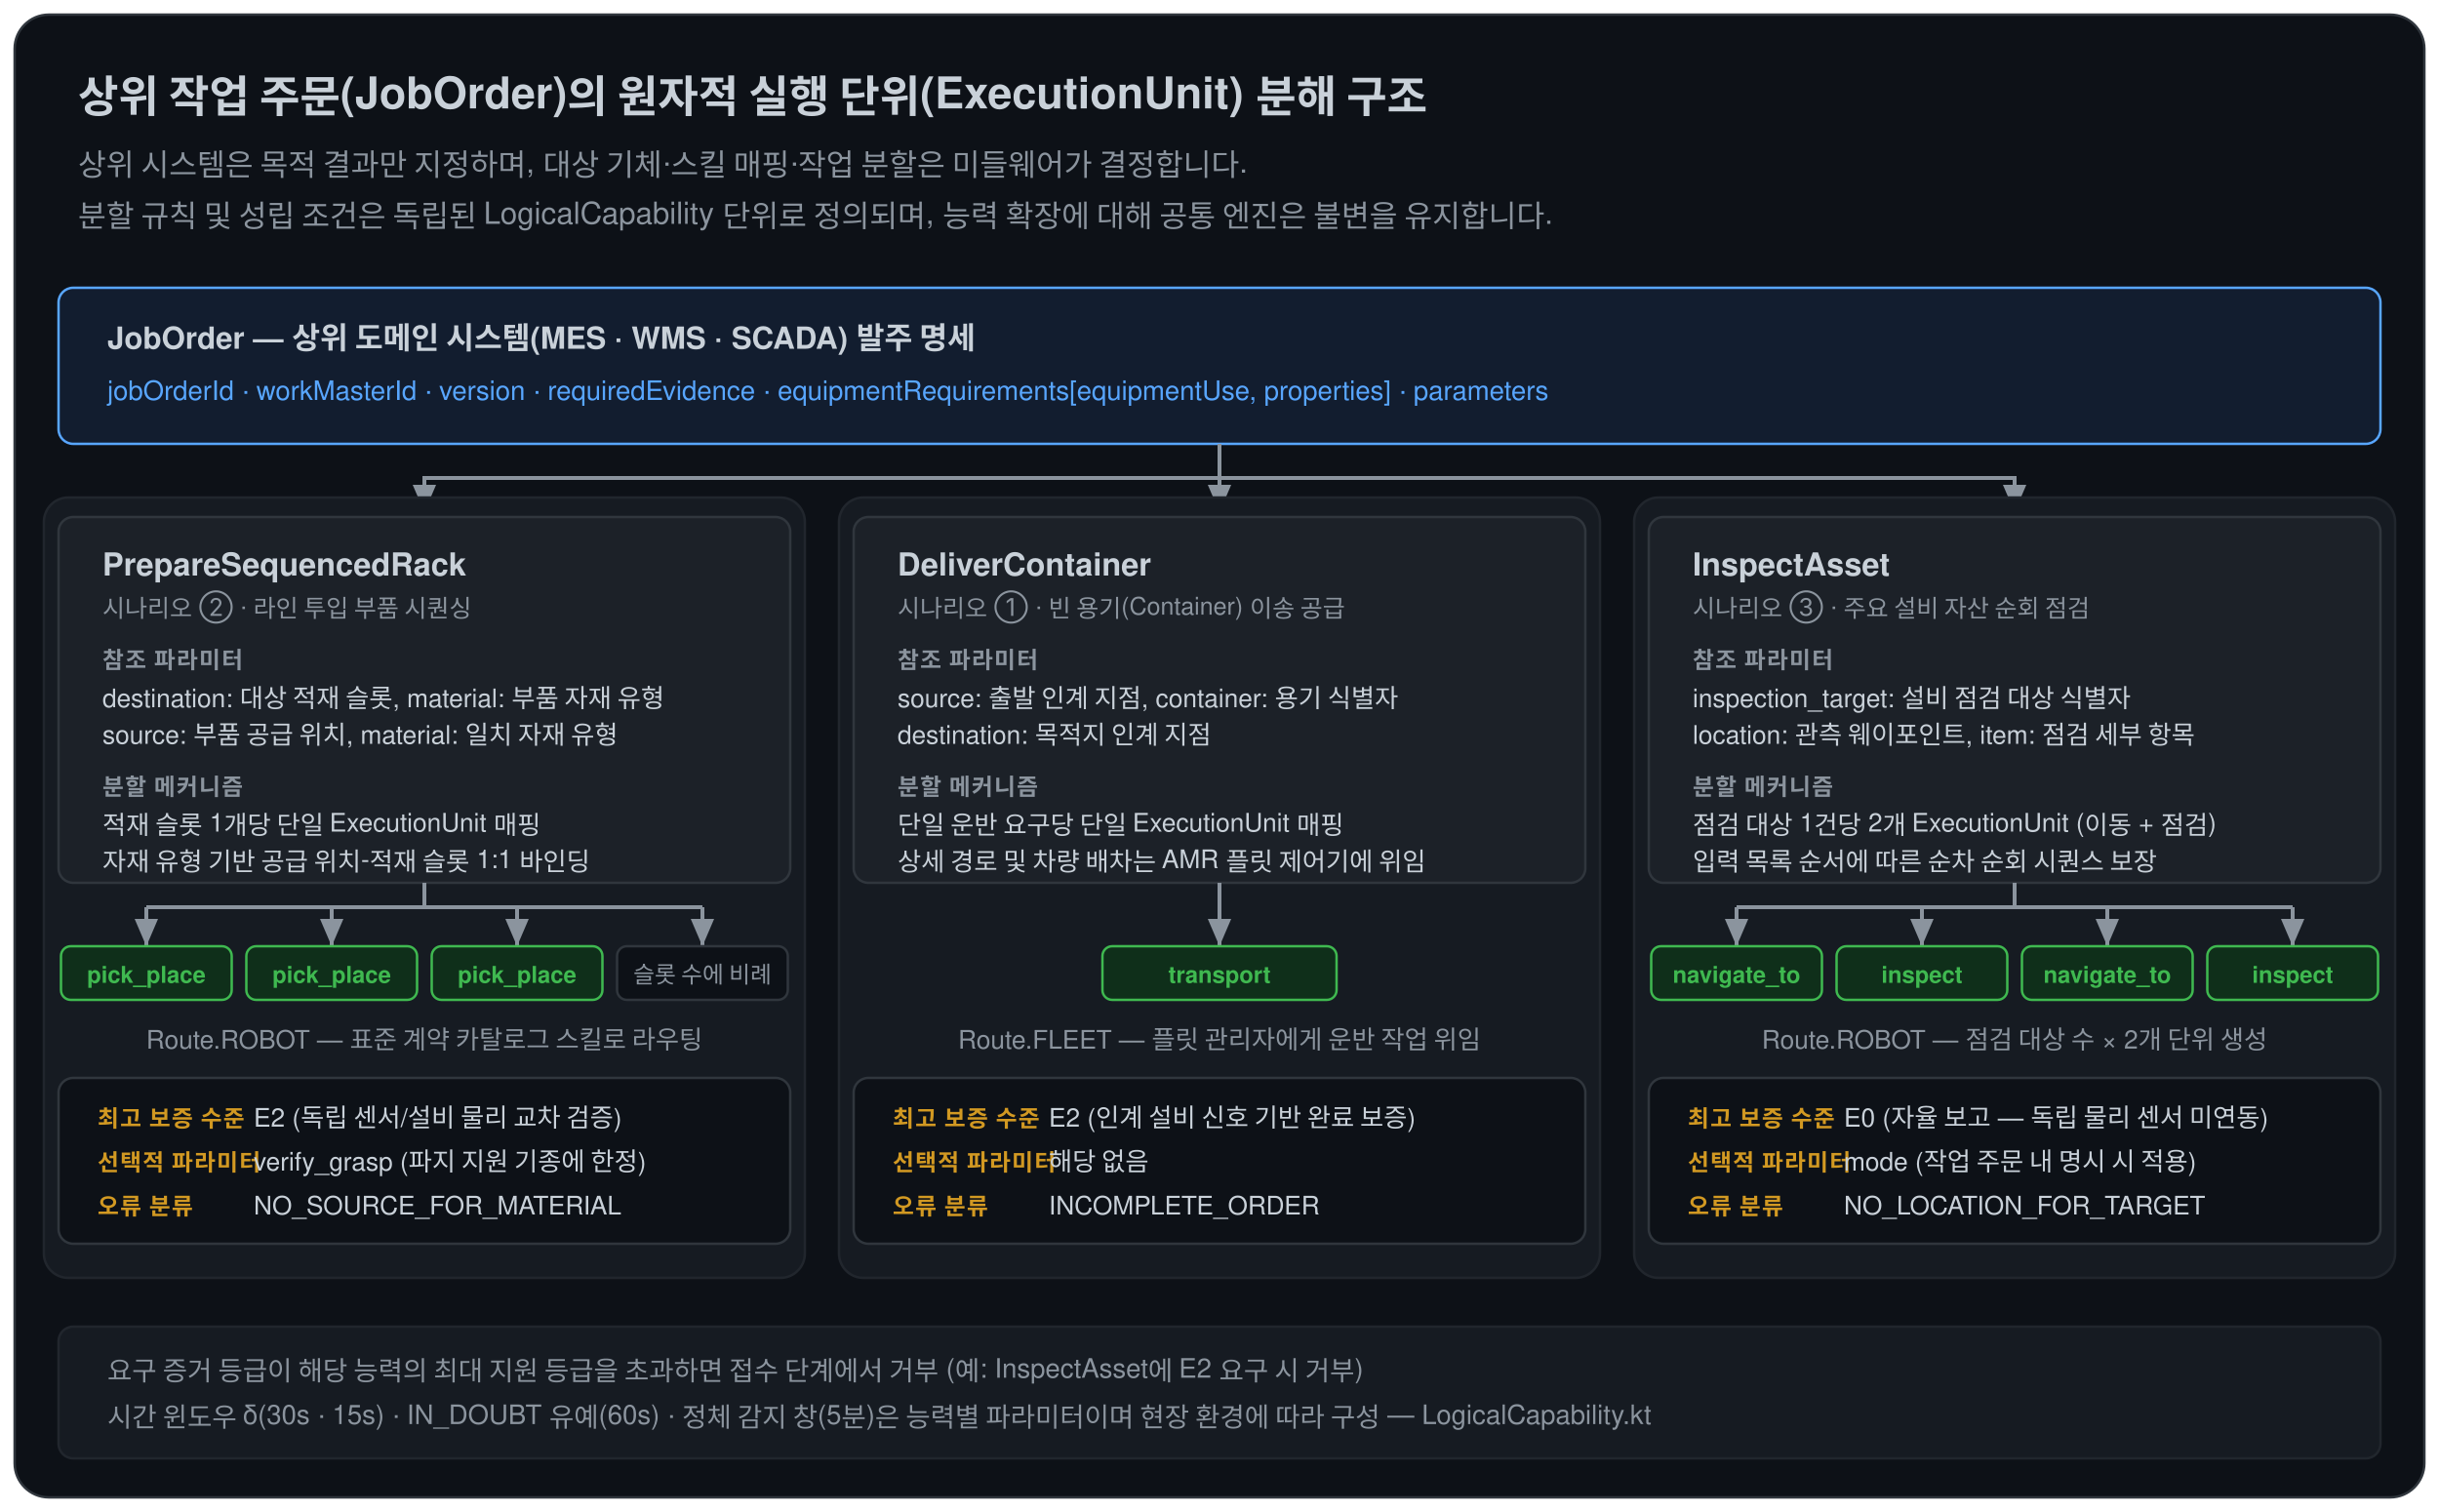
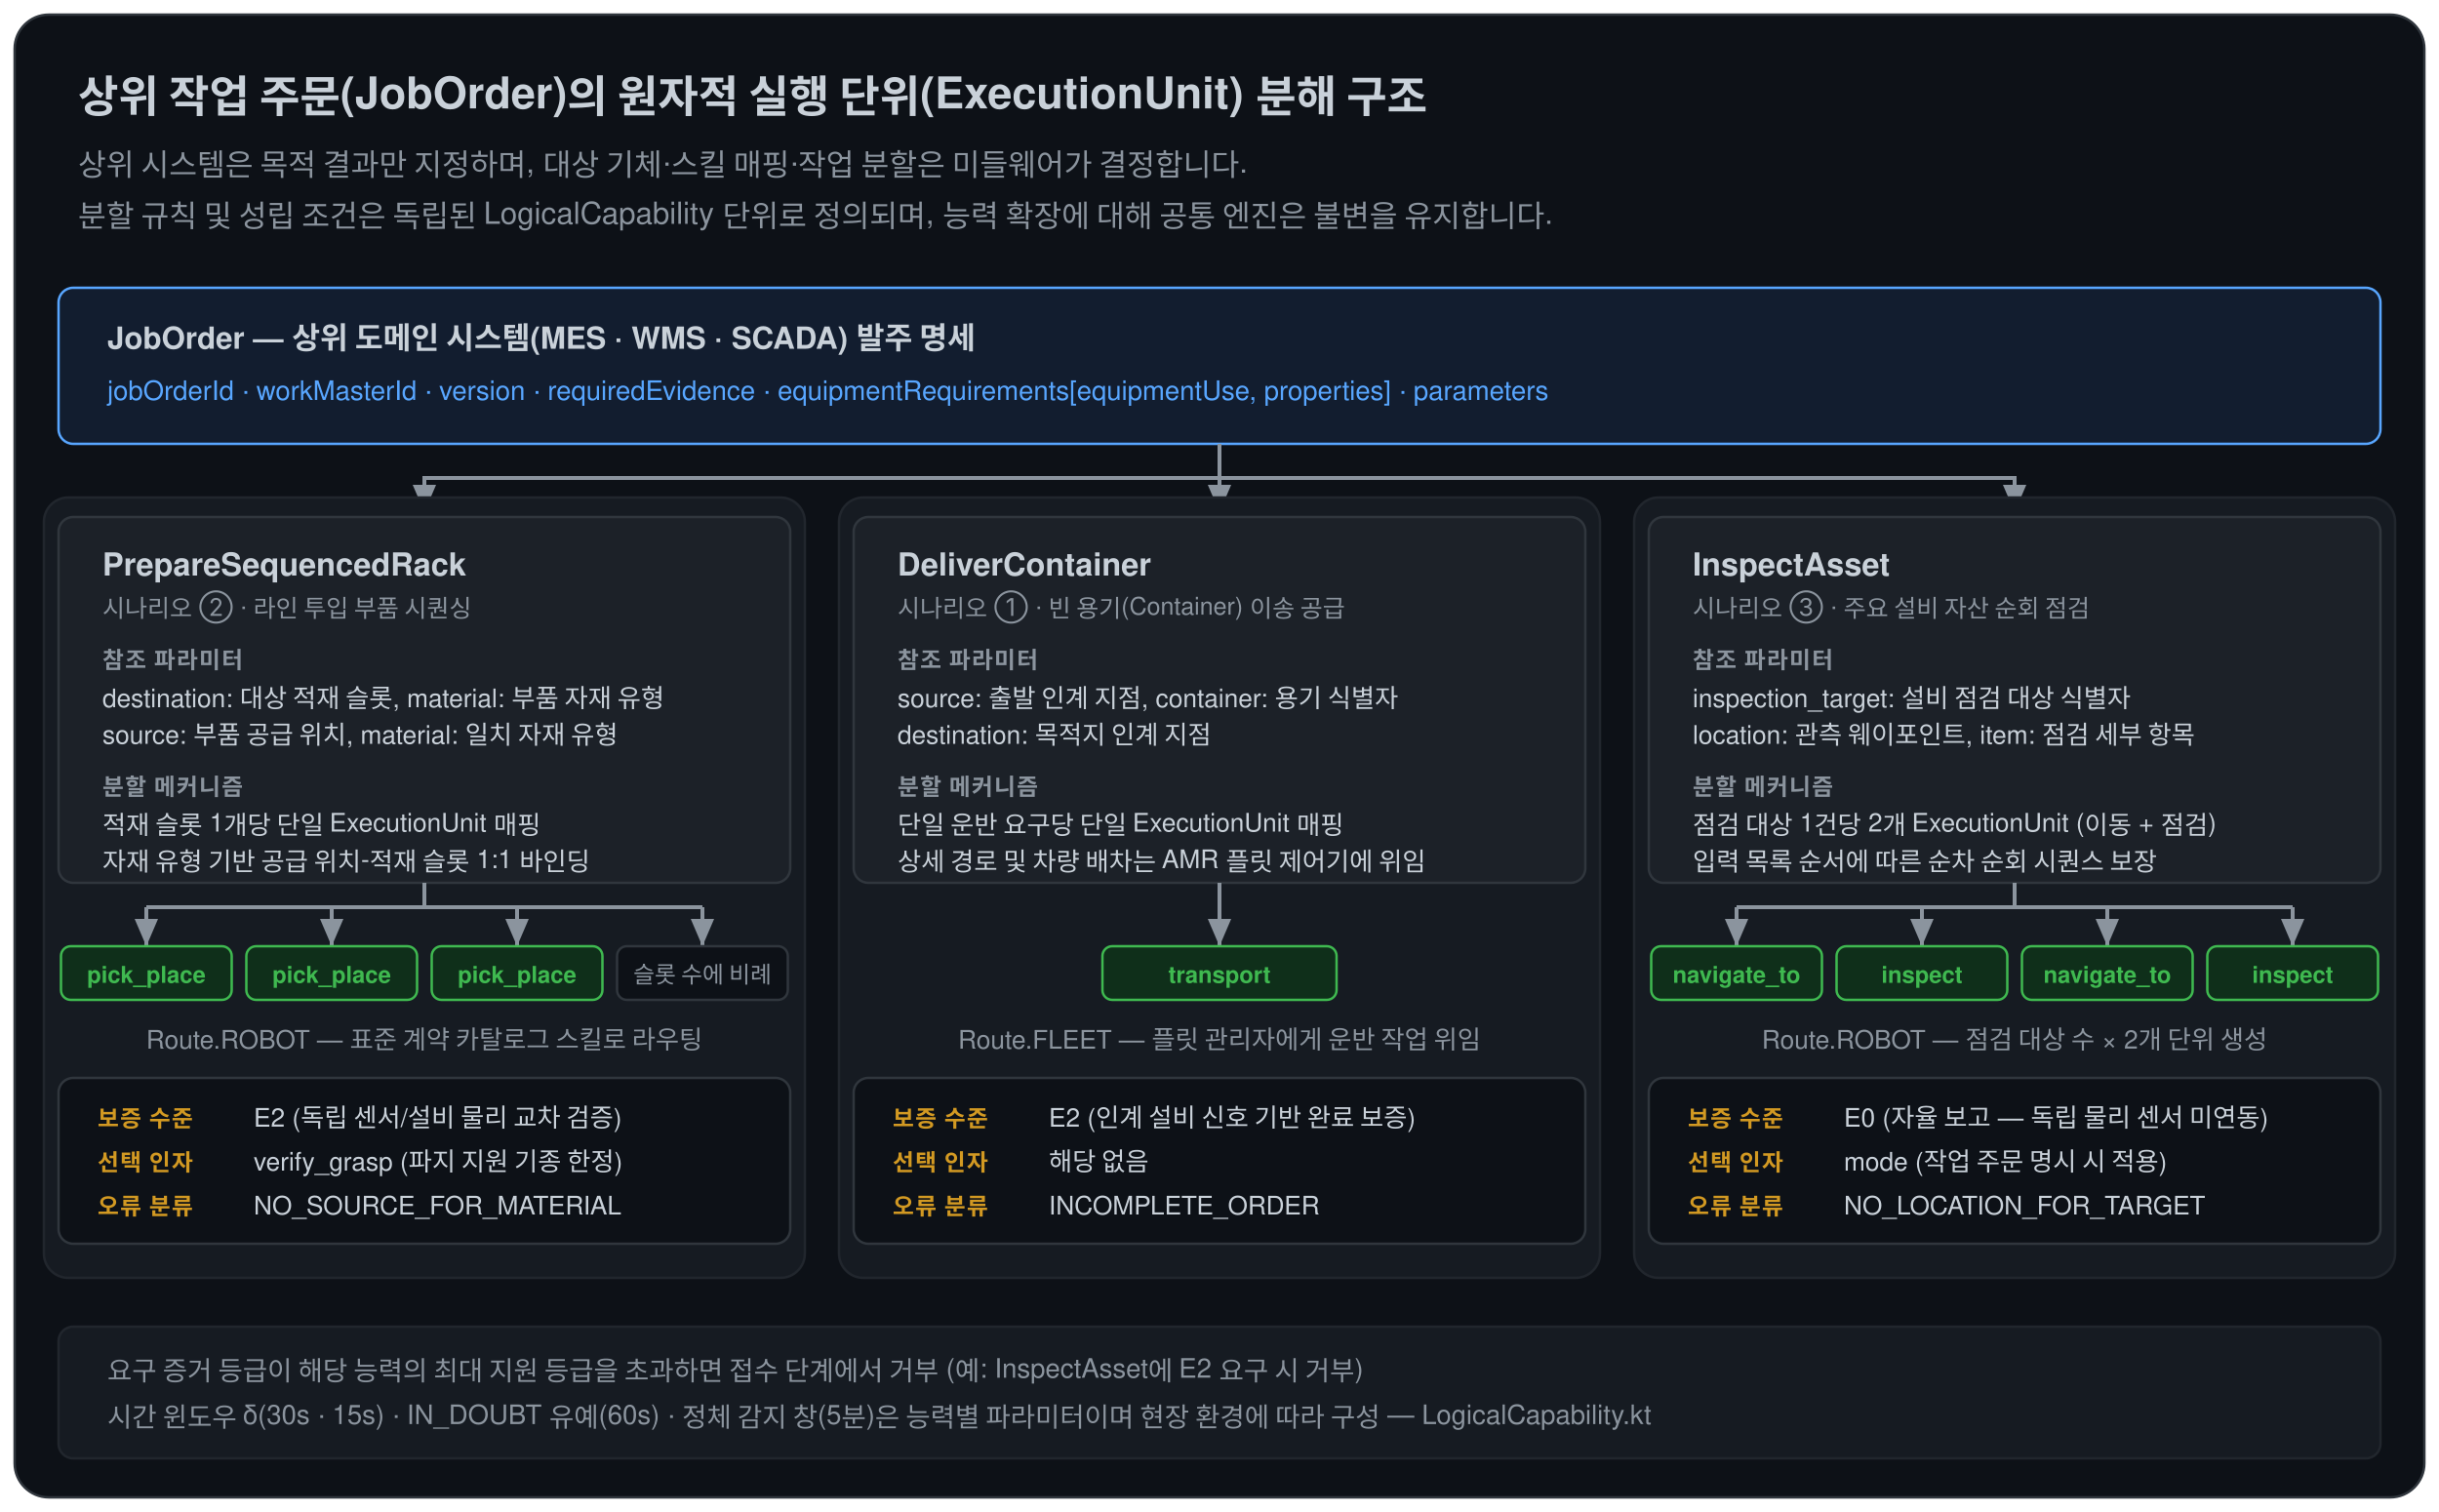
<svg xmlns="http://www.w3.org/2000/svg" width="1000" height="620" viewBox="0 0 1000 620" font-family="Malgun Gothic,Apple SD Gothic Neo,Noto Sans KR,Segoe UI,-apple-system,Helvetica,Arial,sans-serif">
  <defs>
    <marker id="am" markerWidth="9" markerHeight="9" refX="7" refY="3" orient="auto">
      <path d="M0,0 L7,3 L0,6 Z" fill="#8b949e" />
    </marker>
  </defs>
  <rect x="6" y="6" width="988" height="608" rx="14" fill="#0d1117" stroke="#30363d" />
  <text x="32" y="46" font-size="18" font-weight="600" fill="#c9d1d9">상위 작업 주문(JobOrder)의 원자적 실행 단위(ExecutionUnit) 분해 구조</text>
  <text x="32" y="72" font-size="12.5" fill="#8b949e">상위 시스템은 목적 결과만 지정하며, 대상 기체·스킬 매핑·작업 분할은 미들웨어가 결정합니다.</text>
  <text x="32" y="93" font-size="12.5" fill="#8b949e">분할 규칙 및 성립 조건은 독립된 LogicalCapability 단위로 정의되며, 능력 확장에 대해 공통 엔진은 불변을 유지합니다.</text>
  <rect x="24" y="118" width="952" height="64" rx="6" fill="#121d2f" stroke="#58a6ff" />
  <text x="44" y="143" font-size="12.5" font-weight="600" fill="#c9d1d9">JobOrder — 상위 도메인 시스템(MES · WMS · SCADA) 발주 명세</text>
  <text x="44" y="164" font-size="11" fill="#58a6ff">jobOrderId · workMasterId · version · requiredEvidence · equipmentRequirements[equipmentUse, properties] · parameters</text>
  <polyline points="500,182 500,196 174,196 174,210" fill="none" stroke="#8b949e" stroke-width="1.6" marker-end="url(#am)" />
  <polyline points="500,182 500,210" fill="none" stroke="#8b949e" stroke-width="1.6" marker-end="url(#am)" />
  <polyline points="500,182 500,196 826,196 826,210" fill="none" stroke="#8b949e" stroke-width="1.6" marker-end="url(#am)" />
  <rect x="18" y="204" width="312" height="320" rx="10" fill="#161b22" stroke="#21262d" />
  <rect x="24" y="212" width="300" height="150" rx="6" fill="#1c2128" stroke="#30363d" />
  <text x="42" y="236" font-size="13" font-weight="600" fill="#c9d1d9">PrepareSequencedRack</text>
  <text x="42" y="253" font-size="10" fill="#8b949e">시나리오 ② · 라인 투입 부품 시퀀싱</text>
  <text x="42" y="274" font-size="9.5" font-weight="700" letter-spacing="0.5" fill="#8b949e">참조 파라미터</text>
  <text x="42" y="290" font-size="10.5" fill="#c9d1d9">destination: 대상 적재 슬롯, material: 부품 자재 유형</text>
  <text x="42" y="305" font-size="10.5" fill="#c9d1d9">source: 부품 공급 위치, material: 일치 자재 유형</text>
  <text x="42" y="326" font-size="9.5" font-weight="700" letter-spacing="0.5" fill="#8b949e">분할 메커니즘</text>
  <text x="42" y="342" font-size="10.5" fill="#c9d1d9">적재 슬롯 1개당 단일 ExecutionUnit 매핑</text>
  <text x="42" y="357" font-size="10.5" fill="#c9d1d9">자재 유형 기반 공급 위치-적재 슬롯 1:1 바인딩</text>
  <polyline points="174,362 174,372 60,372 288,372" fill="none" stroke="#8b949e" stroke-width="1.6" />
  <polyline points="60,372 60,388" fill="none" stroke="#8b949e" stroke-width="1.6" marker-end="url(#am)" />
  <polyline points="136,372 136,388" fill="none" stroke="#8b949e" stroke-width="1.6" marker-end="url(#am)" />
  <polyline points="212,372 212,388" fill="none" stroke="#8b949e" stroke-width="1.6" marker-end="url(#am)" />
  <polyline points="288,372 288,388" fill="none" stroke="#8b949e" stroke-width="1.6" marker-end="url(#am)" />
  <rect x="25" y="388" width="70" height="22" rx="4" fill="#0f2f1a" stroke="#3fb950" />
  <text x="60" y="403" font-size="9.5" font-weight="600" text-anchor="middle" fill="#3fb950">pick_place</text>
  <rect x="101" y="388" width="70" height="22" rx="4" fill="#0f2f1a" stroke="#3fb950" />
  <text x="136" y="403" font-size="9.5" font-weight="600" text-anchor="middle" fill="#3fb950">pick_place</text>
  <rect x="177" y="388" width="70" height="22" rx="4" fill="#0f2f1a" stroke="#3fb950" />
  <text x="212" y="403" font-size="9.5" font-weight="600" text-anchor="middle" fill="#3fb950">pick_place</text>
  <rect x="253" y="388" width="70" height="22" rx="4" fill="#0d1117" stroke="#30363d" />
  <text x="288" y="403" font-size="9.5" text-anchor="middle" fill="#8b949e">슬롯 수에 비례</text>
  <text x="174" y="430" font-size="10.5" text-anchor="middle" fill="#8b949e">Route.ROBOT — 표준 계약 카탈로그 스킬로 라우팅</text>
  <rect x="24" y="442" width="300" height="68" rx="6" fill="#0d1117" stroke="#30363d" />
-   <text x="40" y="462" font-size="9.5" font-weight="700" letter-spacing="0.5" fill="#d29922">최고 보증 수준</text>
+   <text x="40" y="462" font-size="9.5" font-weight="700" letter-spacing="0.5" fill="#d29922">보증 수준</text>
  <text x="104" y="462" font-size="10.5" fill="#c9d1d9">E2 (독립 센서/설비 물리 교차 검증)</text>
-   <text x="40" y="480" font-size="9.5" font-weight="700" letter-spacing="0.5" fill="#d29922">선택적 파라미터</text>
-   <text x="104" y="480" font-size="10.5" fill="#c9d1d9">verify_grasp (파지 지원 기종에 한정)</text>
+   <text x="40" y="480" font-size="9.5" font-weight="700" letter-spacing="0.5" fill="#d29922">선택 인자</text>
+   <text x="104" y="480" font-size="10.5" fill="#c9d1d9">verify_grasp (파지 지원 기종 한정)</text>
  <text x="40" y="498" font-size="9.5" font-weight="700" letter-spacing="0.5" fill="#d29922">오류 분류</text>
  <text x="104" y="498" font-size="10.5" fill="#c9d1d9">NO_SOURCE_FOR_MATERIAL</text>
  <rect x="344" y="204" width="312" height="320" rx="10" fill="#161b22" stroke="#21262d" />
  <rect x="350" y="212" width="300" height="150" rx="6" fill="#1c2128" stroke="#30363d" />
  <text x="368" y="236" font-size="13" font-weight="600" fill="#c9d1d9">DeliverContainer</text>
  <text x="368" y="253" font-size="10" fill="#8b949e">시나리오 ① · 빈 용기(Container) 이송 공급</text>
  <text x="368" y="274" font-size="9.5" font-weight="700" letter-spacing="0.5" fill="#8b949e">참조 파라미터</text>
  <text x="368" y="290" font-size="10.5" fill="#c9d1d9">source: 출발 인계 지점, container: 용기 식별자</text>
  <text x="368" y="305" font-size="10.5" fill="#c9d1d9">destination: 목적지 인계 지점</text>
  <text x="368" y="326" font-size="9.5" font-weight="700" letter-spacing="0.5" fill="#8b949e">분할 메커니즘</text>
  <text x="368" y="342" font-size="10.5" fill="#c9d1d9">단일 운반 요구당 단일 ExecutionUnit 매핑</text>
  <text x="368" y="357" font-size="10.5" fill="#c9d1d9">상세 경로 및 차량 배차는 AMR 플릿 제어기에 위임</text>
  <polyline points="500,362 500,388" fill="none" stroke="#8b949e" stroke-width="1.6" marker-end="url(#am)" />
  <rect x="452" y="388" width="96" height="22" rx="4" fill="#0f2f1a" stroke="#3fb950" />
  <text x="500" y="403" font-size="9.5" font-weight="600" text-anchor="middle" fill="#3fb950">transport</text>
  <text x="500" y="430" font-size="10.5" text-anchor="middle" fill="#8b949e">Route.FLEET — 플릿 관리자에게 운반 작업 위임</text>
  <rect x="350" y="442" width="300" height="68" rx="6" fill="#0d1117" stroke="#30363d" />
-   <text x="366" y="462" font-size="9.5" font-weight="700" letter-spacing="0.5" fill="#d29922">최고 보증 수준</text>
+   <text x="366" y="462" font-size="9.5" font-weight="700" letter-spacing="0.5" fill="#d29922">보증 수준</text>
  <text x="430" y="462" font-size="10.5" fill="#c9d1d9">E2 (인계 설비 신호 기반 완료 보증)</text>
-   <text x="366" y="480" font-size="9.5" font-weight="700" letter-spacing="0.5" fill="#d29922">선택적 파라미터</text>
+   <text x="366" y="480" font-size="9.5" font-weight="700" letter-spacing="0.5" fill="#d29922">선택 인자</text>
  <text x="430" y="480" font-size="10.5" fill="#c9d1d9">해당 없음</text>
  <text x="366" y="498" font-size="9.5" font-weight="700" letter-spacing="0.5" fill="#d29922">오류 분류</text>
  <text x="430" y="498" font-size="10.5" fill="#c9d1d9">INCOMPLETE_ORDER</text>
  <rect x="670" y="204" width="312" height="320" rx="10" fill="#161b22" stroke="#21262d" />
  <rect x="676" y="212" width="300" height="150" rx="6" fill="#1c2128" stroke="#30363d" />
  <text x="694" y="236" font-size="13" font-weight="600" fill="#c9d1d9">InspectAsset</text>
  <text x="694" y="253" font-size="10" fill="#8b949e">시나리오 ③ · 주요 설비 자산 순회 점검</text>
  <text x="694" y="274" font-size="9.5" font-weight="700" letter-spacing="0.5" fill="#8b949e">참조 파라미터</text>
  <text x="694" y="290" font-size="10.5" fill="#c9d1d9">inspection_target: 설비 점검 대상 식별자</text>
  <text x="694" y="305" font-size="10.5" fill="#c9d1d9">location: 관측 웨이포인트, item: 점검 세부 항목</text>
  <text x="694" y="326" font-size="9.5" font-weight="700" letter-spacing="0.5" fill="#8b949e">분할 메커니즘</text>
  <text x="694" y="342" font-size="10.5" fill="#c9d1d9">점검 대상 1건당 2개 ExecutionUnit (이동 + 점검)</text>
  <text x="694" y="357" font-size="10.5" fill="#c9d1d9">입력 목록 순서에 따른 순차 순회 시퀀스 보장</text>
  <polyline points="826,362 826,372 712,372 940,372" fill="none" stroke="#8b949e" stroke-width="1.6" />
  <polyline points="712,372 712,388" fill="none" stroke="#8b949e" stroke-width="1.6" marker-end="url(#am)" />
  <polyline points="788,372 788,388" fill="none" stroke="#8b949e" stroke-width="1.6" marker-end="url(#am)" />
  <polyline points="864,372 864,388" fill="none" stroke="#8b949e" stroke-width="1.6" marker-end="url(#am)" />
  <polyline points="940,372 940,388" fill="none" stroke="#8b949e" stroke-width="1.6" marker-end="url(#am)" />
  <rect x="677" y="388" width="70" height="22" rx="4" fill="#0f2f1a" stroke="#3fb950" />
  <text x="712" y="403" font-size="9.5" font-weight="600" text-anchor="middle" fill="#3fb950">navigate_to</text>
  <rect x="753" y="388" width="70" height="22" rx="4" fill="#0f2f1a" stroke="#3fb950" />
  <text x="788" y="403" font-size="9.5" font-weight="600" text-anchor="middle" fill="#3fb950">inspect</text>
  <rect x="829" y="388" width="70" height="22" rx="4" fill="#0f2f1a" stroke="#3fb950" />
  <text x="864" y="403" font-size="9.5" font-weight="600" text-anchor="middle" fill="#3fb950">navigate_to</text>
  <rect x="905" y="388" width="70" height="22" rx="4" fill="#0f2f1a" stroke="#3fb950" />
  <text x="940" y="403" font-size="9.5" font-weight="600" text-anchor="middle" fill="#3fb950">inspect</text>
  <text x="826" y="430" font-size="10.5" text-anchor="middle" fill="#8b949e">Route.ROBOT — 점검 대상 수 × 2개 단위 생성</text>
  <rect x="676" y="442" width="300" height="68" rx="6" fill="#0d1117" stroke="#30363d" />
-   <text x="692" y="462" font-size="9.5" font-weight="700" letter-spacing="0.5" fill="#d29922">최고 보증 수준</text>
+   <text x="692" y="462" font-size="9.5" font-weight="700" letter-spacing="0.5" fill="#d29922">보증 수준</text>
  <text x="756" y="462" font-size="10.5" fill="#c9d1d9">E0 (자율 보고 — 독립 물리 센서 미연동)</text>
-   <text x="692" y="480" font-size="9.5" font-weight="700" letter-spacing="0.5" fill="#d29922">선택적 파라미터</text>
-   <text x="756" y="480" font-size="10.5" fill="#c9d1d9">mode (작업 주문 내 명시 시 적용)</text>
+   <text x="692" y="480" font-size="9.5" font-weight="700" letter-spacing="0.5" fill="#d29922">선택 인자</text>
+   <text x="756" y="480" font-size="10.5" fill="#c9d1d9">mode (작업 주문 명시 시 적용)</text>
  <text x="692" y="498" font-size="9.5" font-weight="700" letter-spacing="0.5" fill="#d29922">오류 분류</text>
  <text x="756" y="498" font-size="10.5" fill="#c9d1d9">NO_LOCATION_FOR_TARGET</text>
  <rect x="24" y="544" width="952" height="54" rx="6" fill="#161b22" stroke="#21262d" />
  <text x="44" y="566" font-size="11" fill="#8b949e">요구 증거 등급이 해당 능력의 최대 지원 등급을 초과하면 접수 단계에서 거부 (예: InspectAsset에 E2 요구 시 거부)</text>
  <text x="44" y="585" font-size="11" fill="#8b949e">시간 윈도우 δ(30s · 15s) · IN_DOUBT 유예(60s) · 정체 감지 창(5분)은 능력별 파라미터이며 현장 환경에 따라 구성 — LogicalCapability.kt</text>
</svg>
